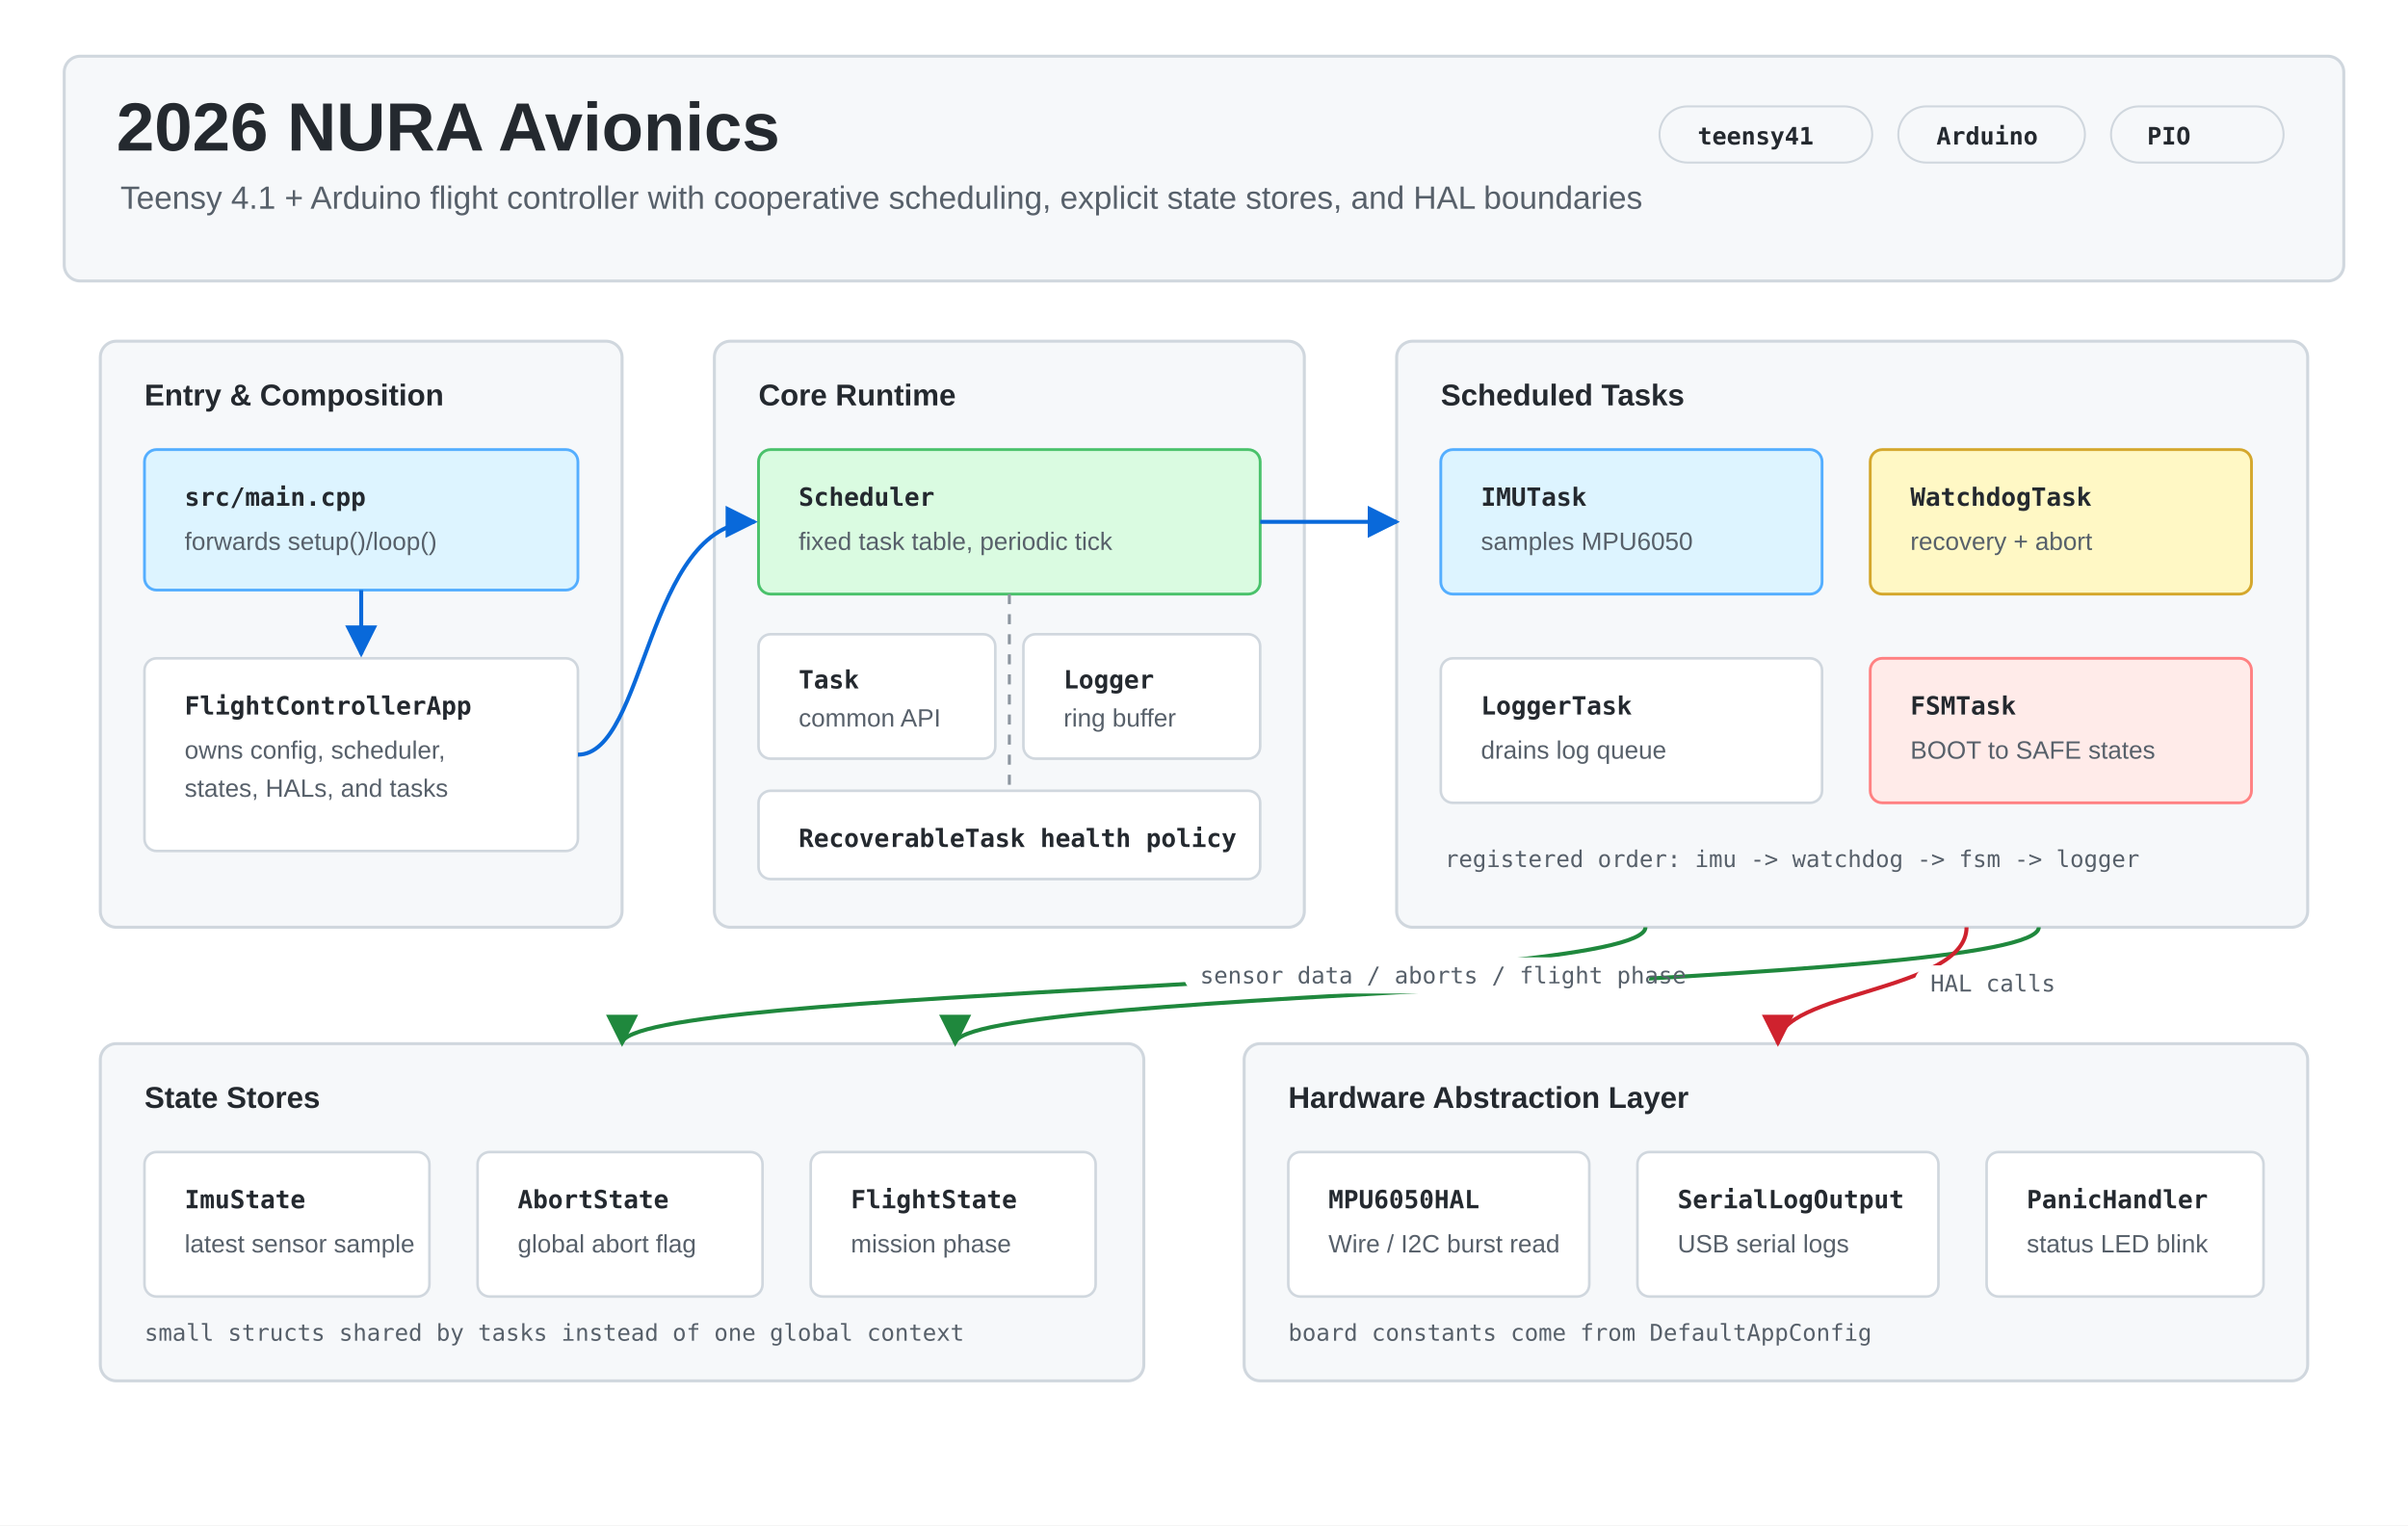
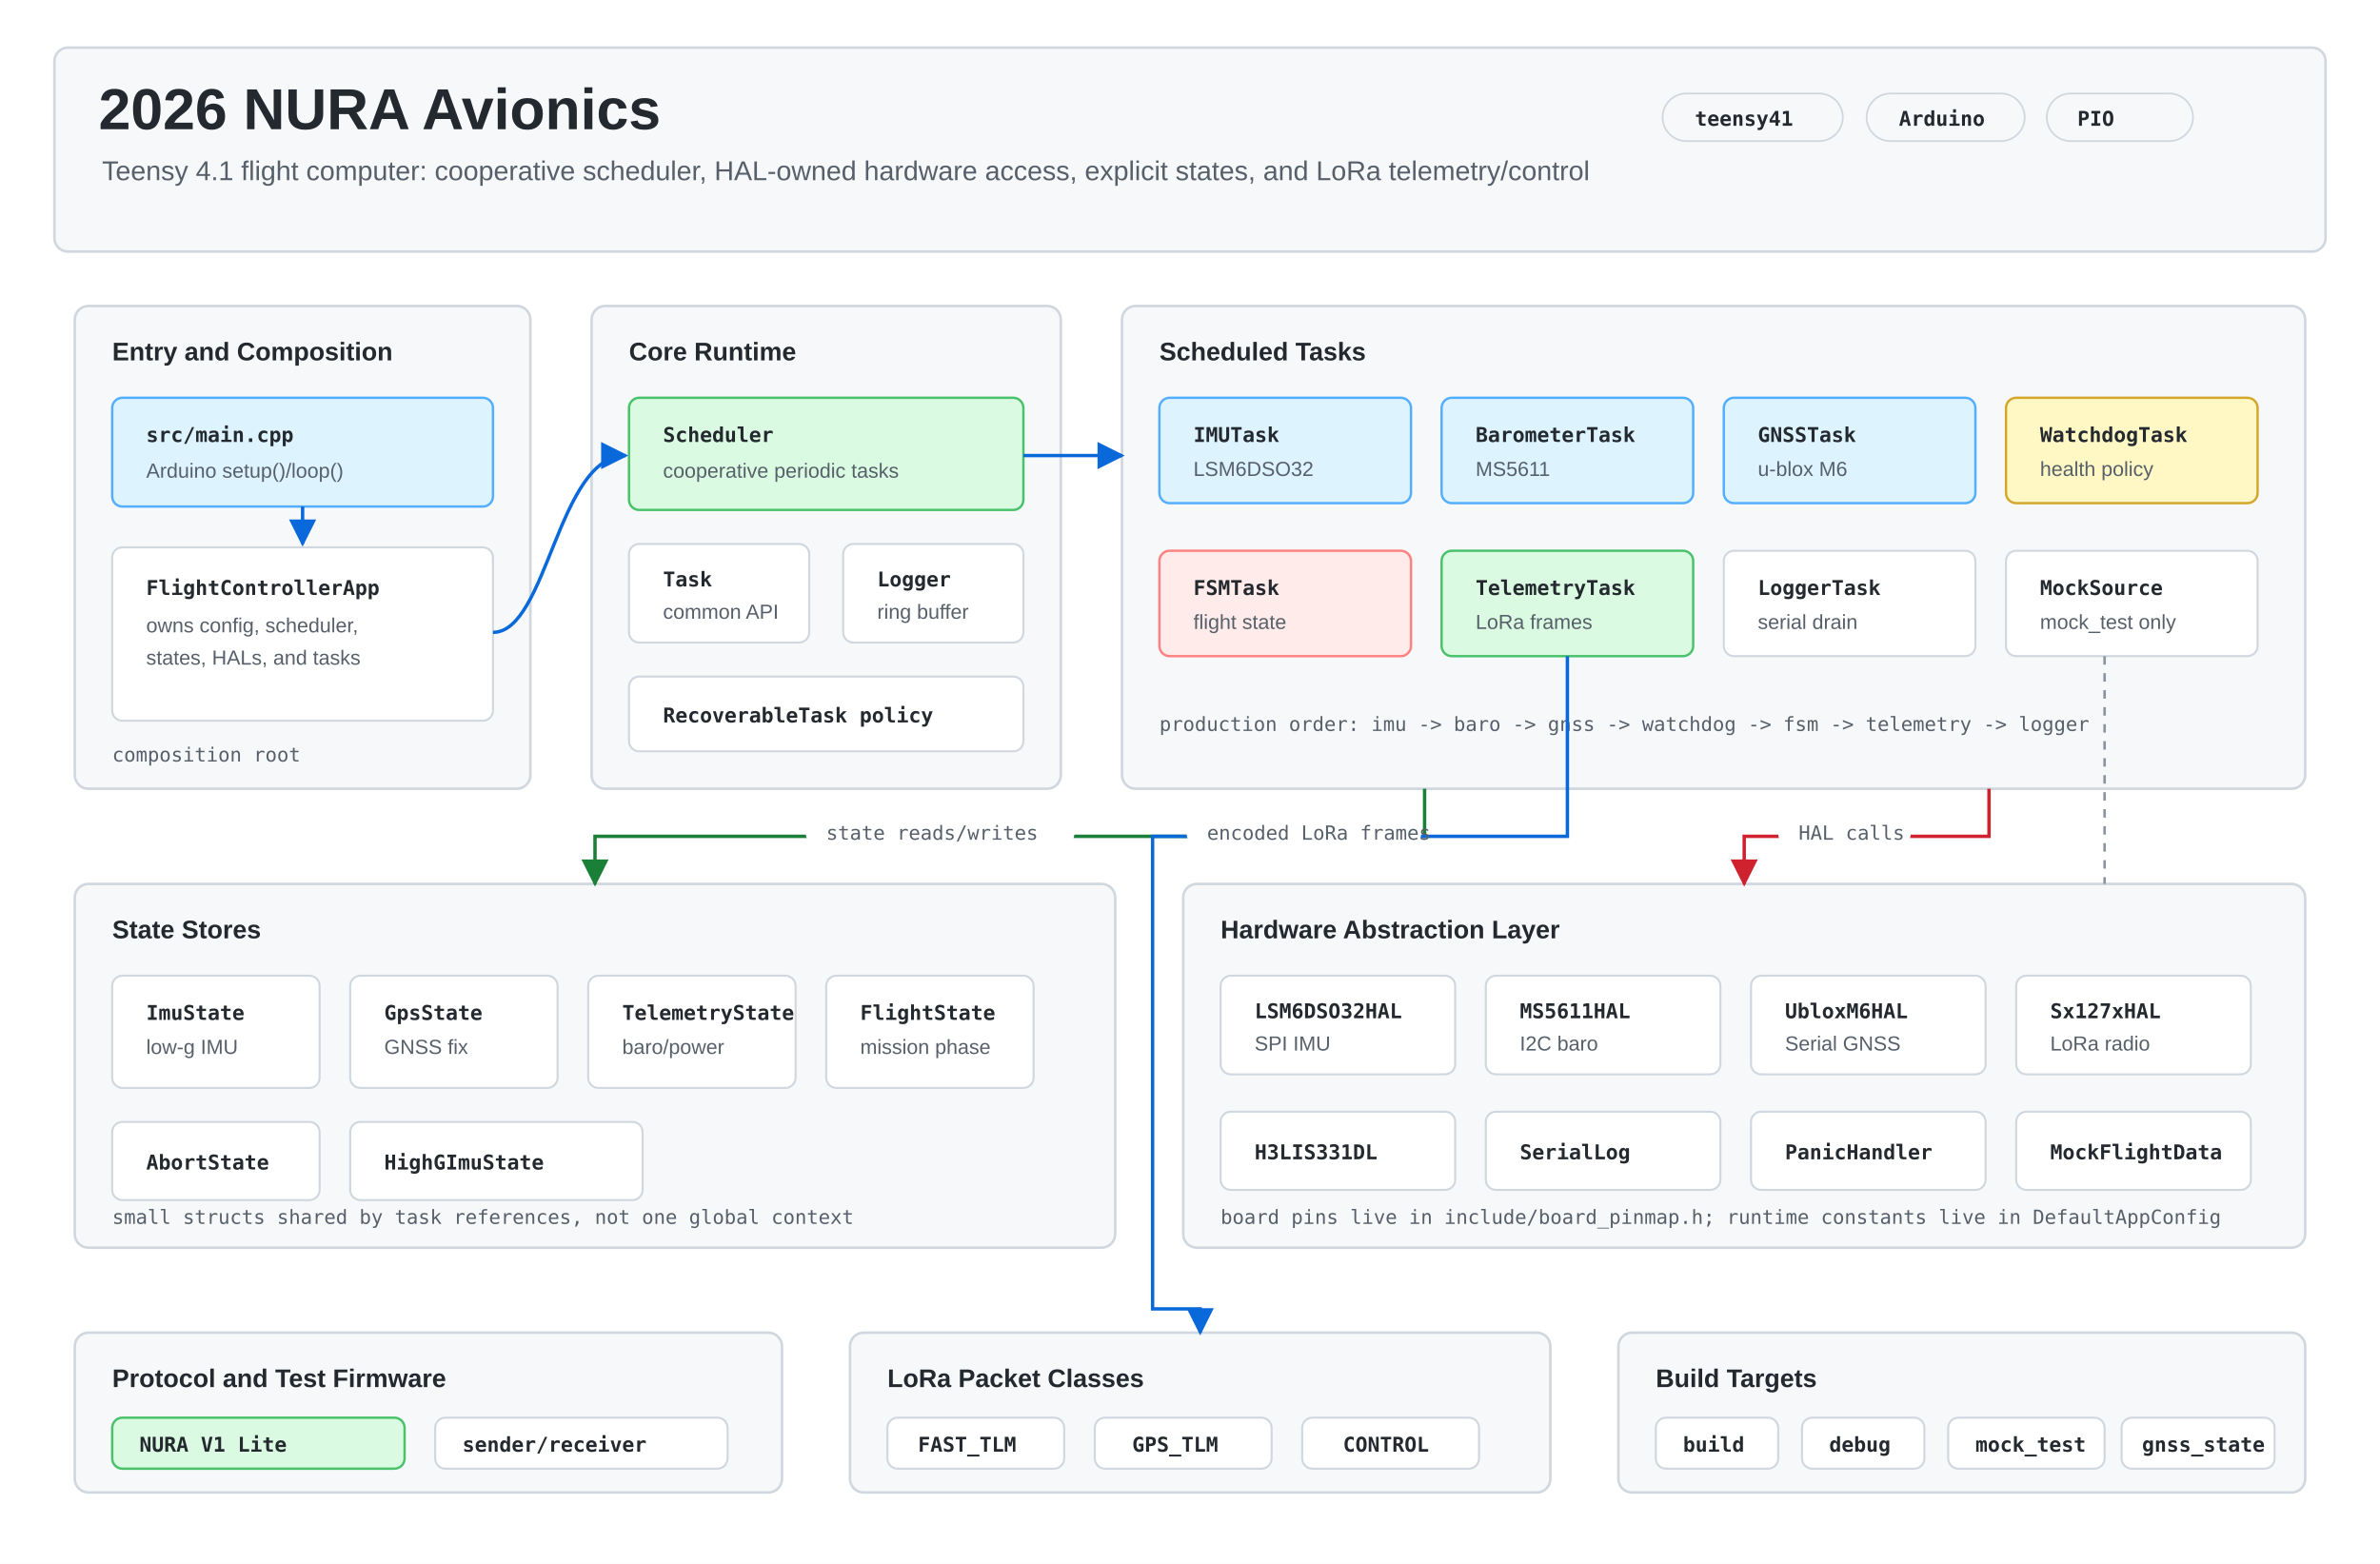
- <svg xmlns="http://www.w3.org/2000/svg" width="1200" height="760" viewBox="0 0 1200 760" role="img" aria-labelledby="title desc">
+ <svg xmlns="http://www.w3.org/2000/svg" width="1400" height="920" viewBox="0 0 1400 920" role="img" aria-labelledby="title desc">
  <defs>
    <marker id="arrow-blue" viewBox="0 0 10 10" refX="9" refY="5" markerWidth="8" markerHeight="8" orient="auto-start-reverse">
      <path d="M 0 0 L 10 5 L 0 10 z" fill="#0969da" />
    </marker>
    <marker id="arrow-green" viewBox="0 0 10 10" refX="9" refY="5" markerWidth="8" markerHeight="8" orient="auto-start-reverse">
-       <path d="M 0 0 L 10 5 L 0 10 z" fill="#1f883d" />
+       <path d="M 0 0 L 10 5 L 0 10 z" fill="#1a7f37" />
    </marker>
    <marker id="arrow-red" viewBox="0 0 10 10" refX="9" refY="5" markerWidth="8" markerHeight="8" orient="auto-start-reverse">
      <path d="M 0 0 L 10 5 L 0 10 z" fill="#cf222e" />
    </marker>
    <style>
      .bg { fill: #ffffff; }
      .panel { fill: #f6f8fa; stroke: #d0d7de; stroke-width: 1.5; }
-       .card { fill: #ffffff; stroke: #d0d7de; stroke-width: 1.3; }
+       .card { fill: #ffffff; stroke: #d0d7de; stroke-width: 1.2; }
      .card-blue { fill: #ddf4ff; stroke: #54aeff; stroke-width: 1.4; }
      .card-green { fill: #dafbe1; stroke: #4ac26b; stroke-width: 1.4; }
+       .card-yellow { fill: #fff8c5; stroke: #d4a72c; stroke-width: 1.4; }
      .card-red { fill: #ffebe9; stroke: #ff8182; stroke-width: 1.4; }
-       .card-yellow { fill: #fff8c5; stroke: #d4a72c; stroke-width: 1.4; }
      .title { fill: #24292f; font-family: Arial, sans-serif; font-size: 34px; font-weight: 700; }
      .subtitle { fill: #57606a; font-family: Arial, sans-serif; font-size: 16px; }
      .section { fill: #24292f; font-family: Arial, sans-serif; font-size: 15px; font-weight: 700; }
-       .label { fill: #24292f; font-family: Arial, sans-serif; font-size: 14px; font-weight: 700; }
-       .body { fill: #57606a; font-family: Arial, sans-serif; font-size: 12.5px; }
-       .mono { fill: #24292f; font-family: monospace; font-size: 12.5px; font-weight: 700; }
+       .label { fill: #24292f; font-family: Arial, sans-serif; font-size: 13px; font-weight: 700; }
+       .body { fill: #57606a; font-family: Arial, sans-serif; font-size: 12px; }
+       .mono { fill: #24292f; font-family: monospace; font-size: 12px; font-weight: 700; }
+       .note { fill: #57606a; font-family: monospace; font-size: 11.5px; }
      .badge { fill: #f6f8fa; stroke: #d0d7de; stroke-width: 1; }
      .badge-text { fill: #24292f; font-family: monospace; font-size: 12px; font-weight: 700; }
-       .note { fill: #57606a; font-family: monospace; font-size: 11.5px; }
      .arrow-blue { fill: none; stroke: #0969da; stroke-width: 2; marker-end: url(#arrow-blue); }
-       .arrow-green { fill: none; stroke: #1f883d; stroke-width: 2; marker-end: url(#arrow-green); }
+       .arrow-green { fill: none; stroke: #1a7f37; stroke-width: 2; marker-end: url(#arrow-green); }
      .arrow-red { fill: none; stroke: #cf222e; stroke-width: 2; marker-end: url(#arrow-red); }
      .line { fill: none; stroke: #8c959f; stroke-width: 1.5; stroke-dasharray: 5 5; }
    </style>
  </defs>
-   <rect class="bg" x="0" y="0" width="1200" height="760" />
-   <rect class="panel" x="32" y="28" width="1136" height="112" rx="8" />
-   <text class="title" x="58" y="75">2026 NURA Avionics</text>
-   <text class="subtitle" x="60" y="104">Teensy 4.1 + Arduino flight controller with cooperative scheduling, explicit state stores, and HAL boundaries</text>
-   <rect class="badge" x="827" y="53" width="106" height="28" rx="14" />
-   <text class="badge-text" x="846" y="72">teensy41</text>
-   <rect class="badge" x="946" y="53" width="93" height="28" rx="14" />
-   <text class="badge-text" x="965" y="72">Arduino</text>
-   <rect class="badge" x="1052" y="53" width="86" height="28" rx="14" />
-   <text class="badge-text" x="1070" y="72">PIO</text>
-   <rect class="panel" x="50" y="170" width="260" height="292" rx="8" />
-   <text class="section" x="72" y="202">Entry &amp; Composition</text>
-   <rect class="card-blue" x="72" y="224" width="216" height="70" rx="6" />
-   <text class="mono" x="92" y="252">src/main.cpp</text>
-   <text class="body" x="92" y="274">forwards setup()/loop()</text>
-   <rect class="card" x="72" y="328" width="216" height="96" rx="6" />
-   <text class="mono" x="92" y="356">FlightControllerApp</text>
-   <text class="body" x="92" y="378">owns config, scheduler,</text>
-   <text class="body" x="92" y="397">states, HALs, and tasks</text>
-   <rect class="panel" x="356" y="170" width="294" height="292" rx="8" />
-   <text class="section" x="378" y="202">Core Runtime</text>
-   <rect class="card-green" x="378" y="224" width="250" height="72" rx="6" />
-   <text class="mono" x="398" y="252">Scheduler</text>
-   <text class="body" x="398" y="274">fixed task table, periodic tick</text>
-   <rect class="card" x="378" y="316" width="118" height="62" rx="6" />
-   <text class="mono" x="398" y="343">Task</text>
-   <text class="body" x="398" y="362">common API</text>
-   <rect class="card" x="510" y="316" width="118" height="62" rx="6" />
-   <text class="mono" x="530" y="343">Logger</text>
-   <text class="body" x="530" y="362">ring buffer</text>
-   <rect class="card" x="378" y="394" width="250" height="44" rx="6" />
-   <text class="mono" x="398" y="422">RecoverableTask health policy</text>
-   <rect class="panel" x="696" y="170" width="454" height="292" rx="8" />
-   <text class="section" x="718" y="202">Scheduled Tasks</text>
-   <rect class="card-blue" x="718" y="224" width="190" height="72" rx="6" />
-   <text class="mono" x="738" y="252">IMUTask</text>
-   <text class="body" x="738" y="274">samples MPU6050</text>
-   <rect class="card-yellow" x="932" y="224" width="190" height="72" rx="6" />
-   <text class="mono" x="952" y="252">WatchdogTask</text>
-   <text class="body" x="952" y="274">recovery + abort</text>
-   <rect class="card" x="718" y="328" width="190" height="72" rx="6" />
-   <text class="mono" x="738" y="356">LoggerTask</text>
-   <text class="body" x="738" y="378">drains log queue</text>
-   <rect class="card-red" x="932" y="328" width="190" height="72" rx="6" />
-   <text class="mono" x="952" y="356">FSMTask</text>
-   <text class="body" x="952" y="378">BOOT to SAFE states</text>
-   <text class="note" x="720" y="432">registered order: imu -&gt; watchdog -&gt; fsm -&gt; logger</text>
-   <rect class="panel" x="50" y="520" width="520" height="168" rx="8" />
-   <text class="section" x="72" y="552">State Stores</text>
-   <rect class="card" x="72" y="574" width="142" height="72" rx="6" />
-   <text class="mono" x="92" y="602">ImuState</text>
-   <text class="body" x="92" y="624">latest sensor sample</text>
-   <rect class="card" x="238" y="574" width="142" height="72" rx="6" />
-   <text class="mono" x="258" y="602">AbortState</text>
-   <text class="body" x="258" y="624">global abort flag</text>
-   <rect class="card" x="404" y="574" width="142" height="72" rx="6" />
-   <text class="mono" x="424" y="602">FlightState</text>
-   <text class="body" x="424" y="624">mission phase</text>
-   <text class="note" x="72" y="668">small structs shared by tasks instead of one global context</text>
-   <rect class="panel" x="620" y="520" width="530" height="168" rx="8" />
-   <text class="section" x="642" y="552">Hardware Abstraction Layer</text>
-   <rect class="card" x="642" y="574" width="150" height="72" rx="6" />
-   <text class="mono" x="662" y="602">MPU6050HAL</text>
-   <text class="body" x="662" y="624">Wire / I2C burst read</text>
-   <rect class="card" x="816" y="574" width="150" height="72" rx="6" />
-   <text class="mono" x="836" y="602">SerialLogOutput</text>
-   <text class="body" x="836" y="624">USB serial logs</text>
-   <rect class="card" x="990" y="574" width="138" height="72" rx="6" />
-   <text class="mono" x="1010" y="602">PanicHandler</text>
-   <text class="body" x="1010" y="624">status LED blink</text>
-   <text class="note" x="642" y="668">board constants come from DefaultAppConfig</text>
-   <path class="arrow-blue" d="M 180 294 L 180 326" />
-   <path class="arrow-blue" d="M 288 376 C 322 376 322 260 376 260" />
-   <path class="arrow-blue" d="M 628 260 C 654 260 668 260 696 260" />
-   <path class="arrow-green" d="M 820 462 C 820 492 310 492 310 520" />
-   <path class="arrow-green" d="M 1016 462 C 1016 492 476 492 476 520" />
-   <path class="arrow-red" d="M 980 462 C 980 494 886 494 886 520" />
-   <path class="line" d="M 503 296 L 503 394" />
-   <rect class="bg" x="590" y="477" width="232" height="18" rx="9" />
-   <text class="note" x="598" y="490">sensor data / aborts / flight phase</text>
-   <rect class="bg" x="954" y="481" width="70" height="18" rx="9" />
-   <text class="note" x="962" y="494">HAL calls</text>
+   <rect class="bg" x="0" y="0" width="1400" height="920" />
+   <rect class="panel" x="32" y="28" width="1336" height="120" rx="8" />
+   <text class="title" x="58" y="76">2026 NURA Avionics</text>
+   <text class="subtitle" x="60" y="106">Teensy 4.1 flight computer: cooperative scheduler, HAL-owned hardware access, explicit states, and LoRa telemetry/control</text>
+   <rect class="badge" x="978" y="55" width="106" height="28" rx="14" />
+   <text class="badge-text" x="997" y="74">teensy41</text>
+   <rect class="badge" x="1098" y="55" width="93" height="28" rx="14" />
+   <text class="badge-text" x="1117" y="74">Arduino</text>
+   <rect class="badge" x="1204" y="55" width="86" height="28" rx="14" />
+   <text class="badge-text" x="1222" y="74">PIO</text>
+   <rect class="panel" x="44" y="180" width="268" height="284" rx="8" />
+   <text class="section" x="66" y="212">Entry and Composition</text>
+   <rect class="card-blue" x="66" y="234" width="224" height="64" rx="6" />
+   <text class="mono" x="86" y="260">src/main.cpp</text>
+   <text class="body" x="86" y="281">Arduino setup()/loop()</text>
+   <rect class="card" x="66" y="322" width="224" height="102" rx="6" />
+   <text class="mono" x="86" y="350">FlightControllerApp</text>
+   <text class="body" x="86" y="372">owns config, scheduler,</text>
+   <text class="body" x="86" y="391">states, HALs, and tasks</text>
+   <text class="note" x="66" y="448">composition root</text>
+   <rect class="panel" x="348" y="180" width="276" height="284" rx="8" />
+   <text class="section" x="370" y="212">Core Runtime</text>
+   <rect class="card-green" x="370" y="234" width="232" height="66" rx="6" />
+   <text class="mono" x="390" y="260">Scheduler</text>
+   <text class="body" x="390" y="281">cooperative periodic tasks</text>
+   <rect class="card" x="370" y="320" width="106" height="58" rx="6" />
+   <text class="mono" x="390" y="345">Task</text>
+   <text class="body" x="390" y="364">common API</text>
+   <rect class="card" x="496" y="320" width="106" height="58" rx="6" />
+   <text class="mono" x="516" y="345">Logger</text>
+   <text class="body" x="516" y="364">ring buffer</text>
+   <rect class="card" x="370" y="398" width="232" height="44" rx="6" />
+   <text class="mono" x="390" y="425">RecoverableTask policy</text>
+   <rect class="panel" x="660" y="180" width="696" height="284" rx="8" />
+   <text class="section" x="682" y="212">Scheduled Tasks</text>
+   <rect class="card-blue" x="682" y="234" width="148" height="62" rx="6" />
+   <text class="mono" x="702" y="260">IMUTask</text>
+   <text class="body" x="702" y="280">LSM6DSO32</text>
+   <rect class="card-blue" x="848" y="234" width="148" height="62" rx="6" />
+   <text class="mono" x="868" y="260">BarometerTask</text>
+   <text class="body" x="868" y="280">MS5611</text>
+   <rect class="card-blue" x="1014" y="234" width="148" height="62" rx="6" />
+   <text class="mono" x="1034" y="260">GNSSTask</text>
+   <text class="body" x="1034" y="280">u-blox M6</text>
+   <rect class="card-yellow" x="1180" y="234" width="148" height="62" rx="6" />
+   <text class="mono" x="1200" y="260">WatchdogTask</text>
+   <text class="body" x="1200" y="280">health policy</text>
+   <rect class="card-red" x="682" y="324" width="148" height="62" rx="6" />
+   <text class="mono" x="702" y="350">FSMTask</text>
+   <text class="body" x="702" y="370">flight state</text>
+   <rect class="card-green" x="848" y="324" width="148" height="62" rx="6" />
+   <text class="mono" x="868" y="350">TelemetryTask</text>
+   <text class="body" x="868" y="370">LoRa frames</text>
+   <rect class="card" x="1014" y="324" width="148" height="62" rx="6" />
+   <text class="mono" x="1034" y="350">LoggerTask</text>
+   <text class="body" x="1034" y="370">serial drain</text>
+   <rect class="card" x="1180" y="324" width="148" height="62" rx="6" />
+   <text class="mono" x="1200" y="350">MockSource</text>
+   <text class="body" x="1200" y="370">mock_test only</text>
+   <text class="note" x="682" y="430">production order: imu -&gt; baro -&gt; gnss -&gt; watchdog -&gt; fsm -&gt; telemetry -&gt; logger</text>
+   <rect class="panel" x="44" y="520" width="612" height="214" rx="8" />
+   <text class="section" x="66" y="552">State Stores</text>
+   <rect class="card" x="66" y="574" width="122" height="66" rx="6" />
+   <text class="mono" x="86" y="600">ImuState</text>
+   <text class="body" x="86" y="620">low-g IMU</text>
+   <rect class="card" x="206" y="574" width="122" height="66" rx="6" />
+   <text class="mono" x="226" y="600">GpsState</text>
+   <text class="body" x="226" y="620">GNSS fix</text>
+   <rect class="card" x="346" y="574" width="122" height="66" rx="6" />
+   <text class="mono" x="366" y="600">TelemetryState</text>
+   <text class="body" x="366" y="620">baro/power</text>
+   <rect class="card" x="486" y="574" width="122" height="66" rx="6" />
+   <text class="mono" x="506" y="600">FlightState</text>
+   <text class="body" x="506" y="620">mission phase</text>
+   <rect class="card" x="66" y="660" width="122" height="46" rx="6" />
+   <text class="mono" x="86" y="688">AbortState</text>
+   <rect class="card" x="206" y="660" width="172" height="46" rx="6" />
+   <text class="mono" x="226" y="688">HighGImuState</text>
+   <text class="note" x="66" y="720">small structs shared by task references, not one global context</text>
+   <rect class="panel" x="696" y="520" width="660" height="214" rx="8" />
+   <text class="section" x="718" y="552">Hardware Abstraction Layer</text>
+   <rect class="card" x="718" y="574" width="138" height="58" rx="6" />
+   <text class="mono" x="738" y="599">LSM6DSO32HAL</text>
+   <text class="body" x="738" y="618">SPI IMU</text>
+   <rect class="card" x="874" y="574" width="138" height="58" rx="6" />
+   <text class="mono" x="894" y="599">MS5611HAL</text>
+   <text class="body" x="894" y="618">I2C baro</text>
+   <rect class="card" x="1030" y="574" width="138" height="58" rx="6" />
+   <text class="mono" x="1050" y="599">UbloxM6HAL</text>
+   <text class="body" x="1050" y="618">Serial GNSS</text>
+   <rect class="card" x="1186" y="574" width="138" height="58" rx="6" />
+   <text class="mono" x="1206" y="599">Sx127xHAL</text>
+   <text class="body" x="1206" y="618">LoRa radio</text>
+   <rect class="card" x="718" y="654" width="138" height="46" rx="6" />
+   <text class="mono" x="738" y="682">H3LIS331DL</text>
+   <rect class="card" x="874" y="654" width="138" height="46" rx="6" />
+   <text class="mono" x="894" y="682">SerialLog</text>
+   <rect class="card" x="1030" y="654" width="138" height="46" rx="6" />
+   <text class="mono" x="1050" y="682">PanicHandler</text>
+   <rect class="card" x="1186" y="654" width="138" height="46" rx="6" />
+   <text class="mono" x="1206" y="682">MockFlightData</text>
+   <text class="note" x="718" y="720">board pins live in include/board_pinmap.h; runtime constants live in DefaultAppConfig</text>
+   <rect class="panel" x="44" y="784" width="416" height="94" rx="8" />
+   <text class="section" x="66" y="816">Protocol and Test Firmware</text>
+   <rect class="card-green" x="66" y="834" width="172" height="30" rx="6" />
+   <text class="mono" x="82" y="854">NURA V1 Lite</text>
+   <rect class="card" x="256" y="834" width="172" height="30" rx="6" />
+   <text class="mono" x="272" y="854">sender/receiver</text>
+   <rect class="panel" x="500" y="784" width="412" height="94" rx="8" />
+   <text class="section" x="522" y="816">LoRa Packet Classes</text>
+   <rect class="card" x="522" y="834" width="104" height="30" rx="6" />
+   <text class="mono" x="540" y="854">FAST_TLM</text>
+   <rect class="card" x="644" y="834" width="104" height="30" rx="6" />
+   <text class="mono" x="666" y="854">GPS_TLM</text>
+   <rect class="card" x="766" y="834" width="104" height="30" rx="6" />
+   <text class="mono" x="790" y="854">CONTROL</text>
+   <rect class="panel" x="952" y="784" width="404" height="94" rx="8" />
+   <text class="section" x="974" y="816">Build Targets</text>
+   <rect class="card" x="974" y="834" width="72" height="30" rx="6" />
+   <text class="mono" x="990" y="854">build</text>
+   <rect class="card" x="1060" y="834" width="72" height="30" rx="6" />
+   <text class="mono" x="1076" y="854">debug</text>
+   <rect class="card" x="1146" y="834" width="92" height="30" rx="6" />
+   <text class="mono" x="1162" y="854">mock_test</text>
+   <rect class="card" x="1248" y="834" width="90" height="30" rx="6" />
+   <text class="mono" x="1260" y="854">gnss_state</text>
+   <path class="arrow-blue" d="M 178 298 L 178 320" />
+   <path class="arrow-blue" d="M 290 372 C 322 372 328 268 368 268" />
+   <path class="arrow-blue" d="M 602 268 C 630 268 640 268 660 268" />
+   <path class="arrow-green" d="M 838 464 L 838 492 L 350 492 L 350 520" />
+   <rect class="bg" x="474" y="480" width="158" height="20" rx="10" />
+   <text class="note" x="486" y="494">state reads/writes</text>
+   <path class="arrow-red" d="M 1170 464 L 1170 492 L 1026 492 L 1026 520" />
+   <rect class="bg" x="1046" y="480" width="78" height="20" rx="10" />
+   <text class="note" x="1058" y="494">HAL calls</text>
+   <path class="arrow-blue" d="M 922 386 L 922 492 L 678 492 L 678 770 L 706 770 L 706 784" />
+   <rect class="bg" x="698" y="480" width="138" height="20" rx="10" />
+   <text class="note" x="710" y="494">encoded LoRa frames</text>
+   <path class="line" d="M 1238 386 L 1238 520" />
</svg>
